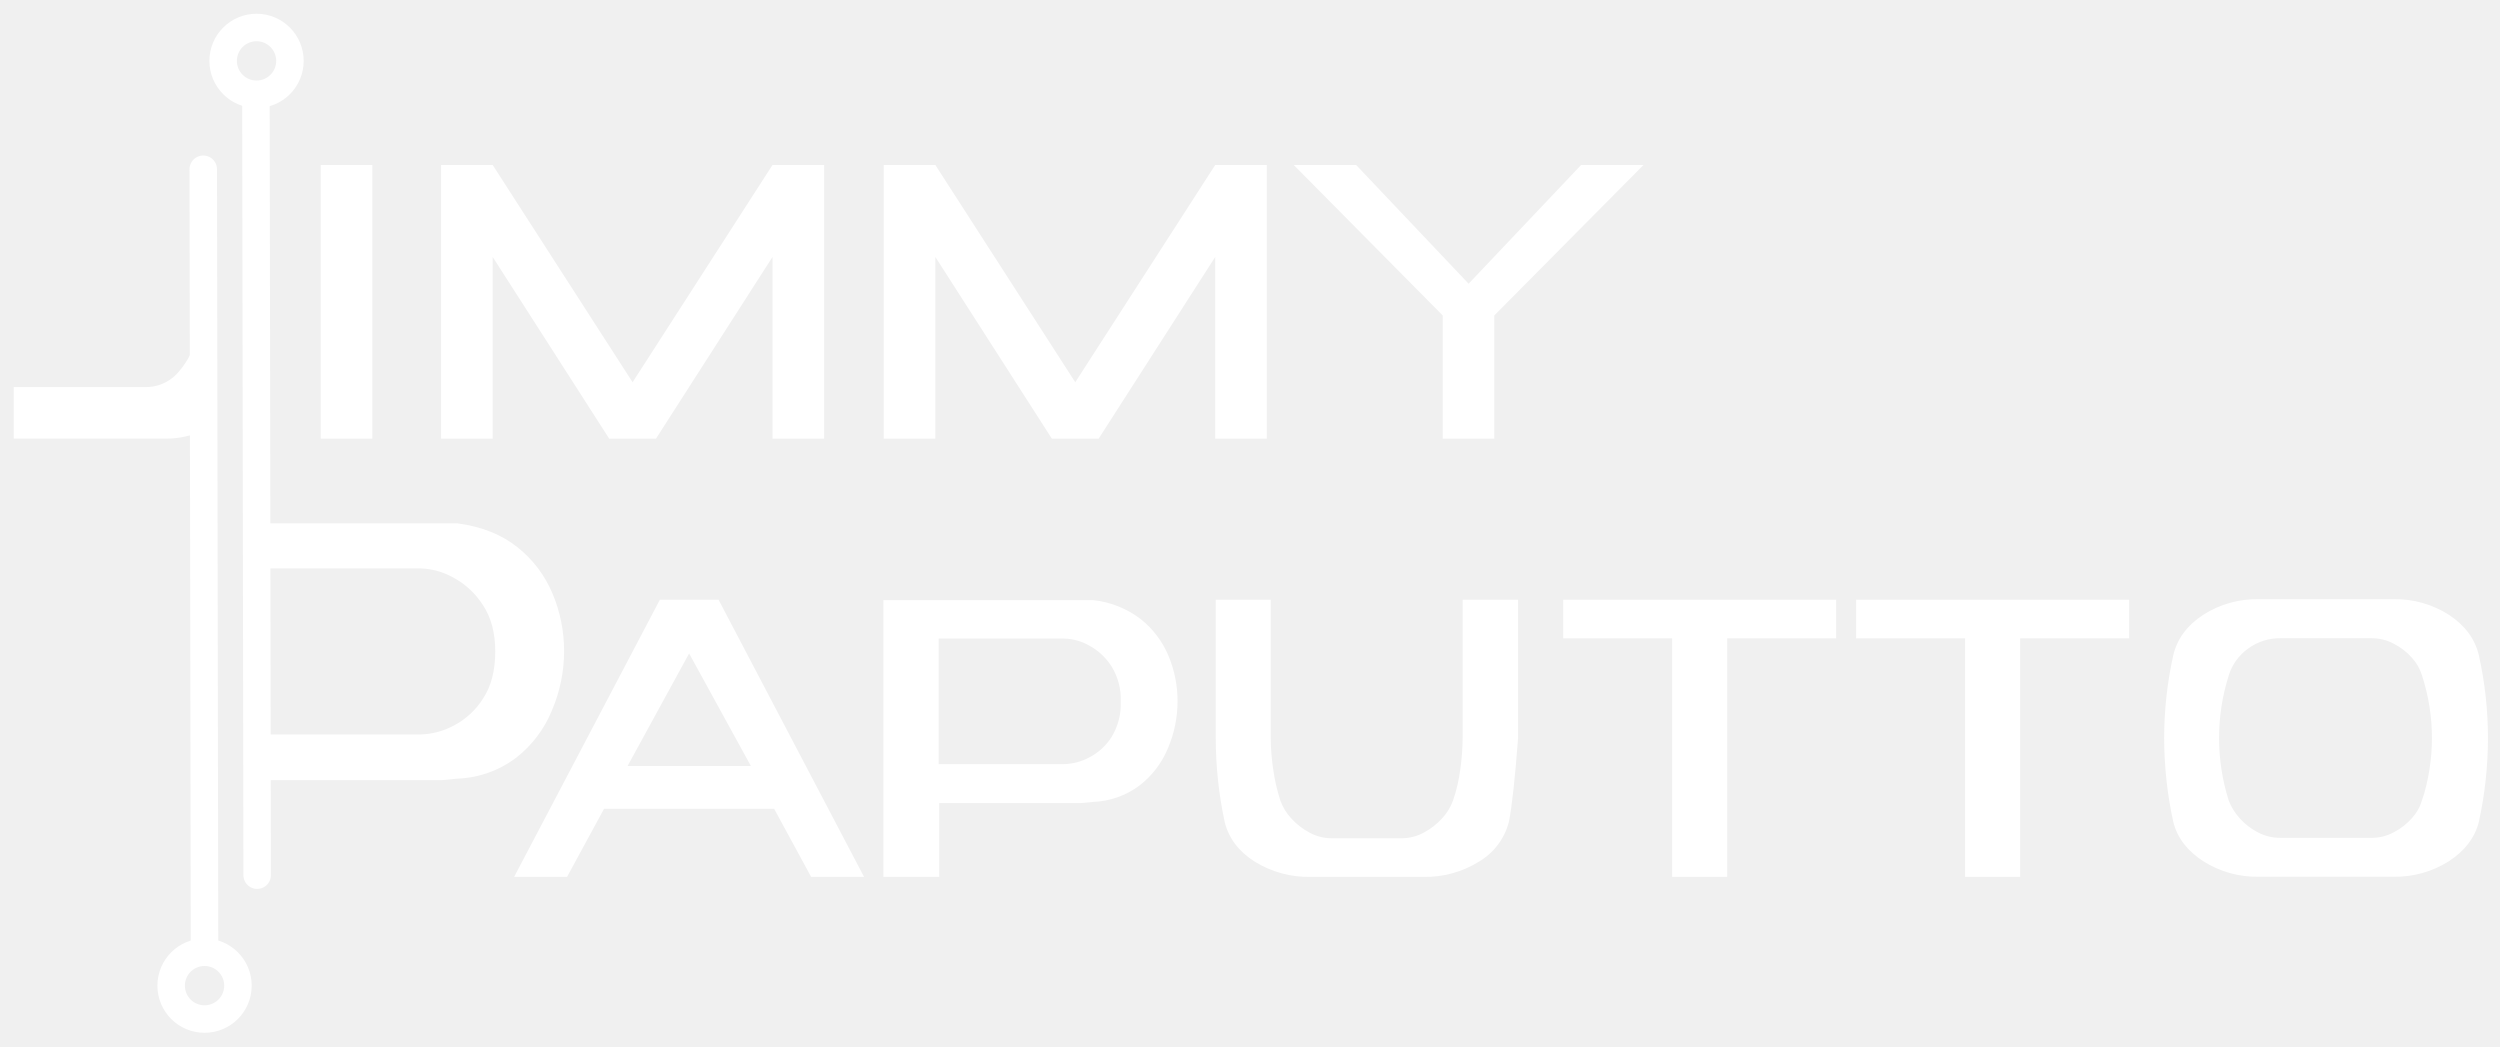
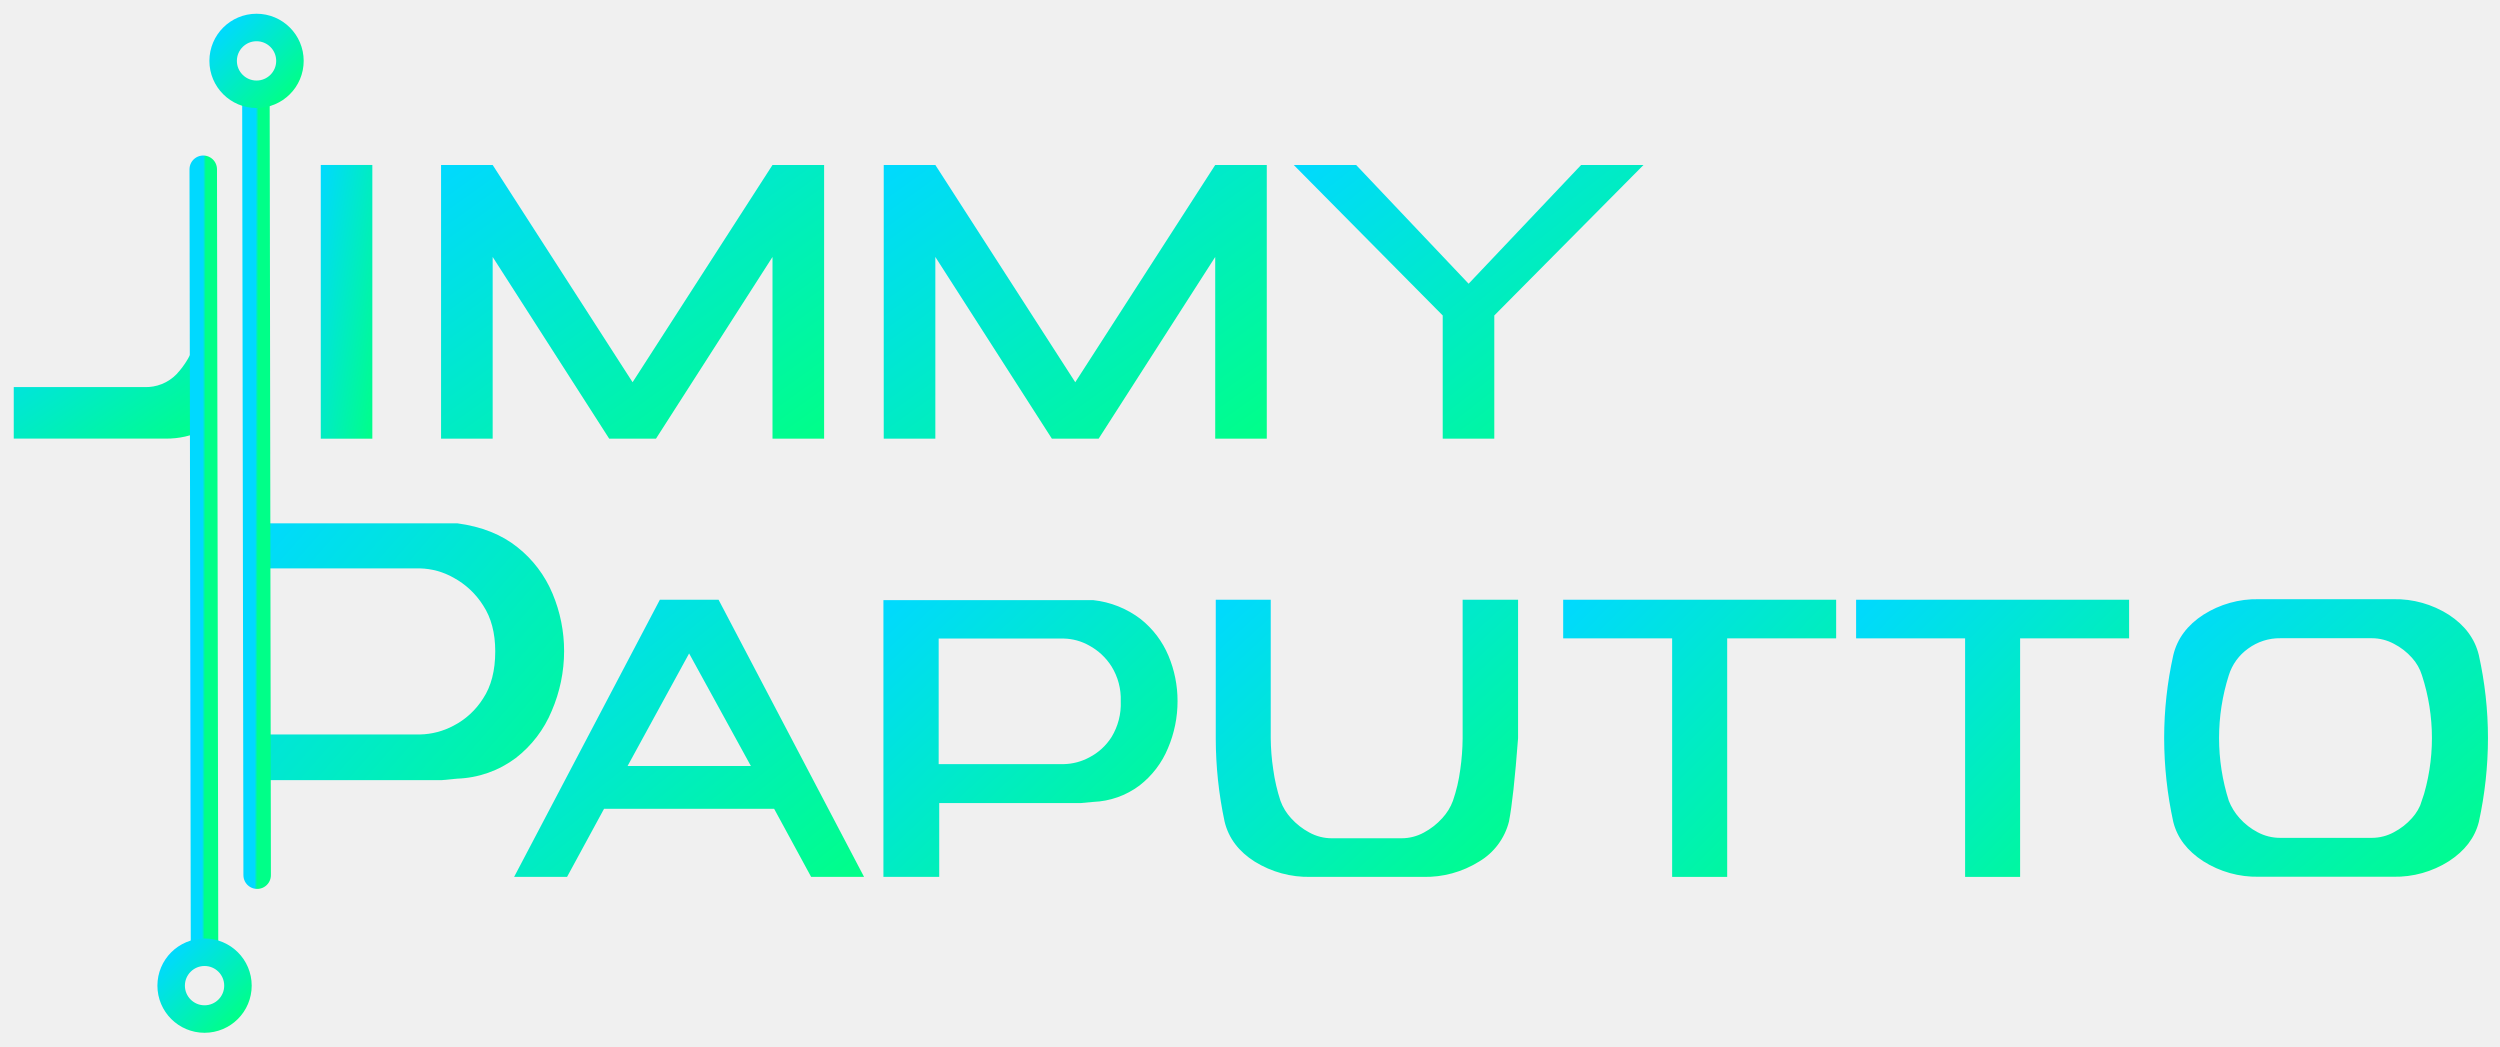
<svg xmlns="http://www.w3.org/2000/svg" viewBox="72.83 154.79 727.57 304.57">
  <defs>
-     <style>.cls-1,.cls-3,.cls-4{fill:none !important;}.cls-2,.cls-3,.cls-4{stroke:#ffffff;stroke-miterlimit:10;}.cls-3{stroke-linecap:round;}.cls-3,.cls-4{stroke-width:8px;}</style>
+     <linearGradient id="grad" x1="0%" y1="0%" x2="100%" y2="100%">
+       <stop offset="0%" stop-color="#00d9ff" />
+       <stop offset="100%" stop-color="#00ff88" />
+     </linearGradient>
+     <style>.cls-1,.cls-3,.cls-4{fill:none !important;}.cls-2,.cls-3,.cls-4{stroke:url(#grad);stroke-miterlimit:10;}.cls-3{stroke-linecap:round;}.cls-3,.cls-4{stroke-width:8px;}</style>
  </defs>
-   <g id="nazwa_3" data-name="nazwa 3" fill="#ffffff">
+   <g id="nazwa_3" data-name="nazwa 3" fill="url(#grad)">
    <path d="M132,244.92a56.93,56.93,0,0,1-2.27,9.3,24.84,24.84,0,0,1-5.53,9.48,12.4,12.4,0,0,1-9.37,3.74h-38v15h44.31A24.58,24.58,0,0,0,132,280Z" />
    <rect x="166.18" y="202.8" width="15.01" height="79.66" />
    <polygon points="216.21 229.57 250.12 282.45 263.74 282.45 297.65 229.57 297.65 282.45 312.67 282.45 312.67 202.8 297.65 202.8 256.93 266.03 216.21 202.8 201.19 202.8 201.19 282.45 216.21 282.45 216.21 229.57" />
    <polygon points="441.5 282.45 441.5 202.8 426.49 202.8 385.76 266.03 345.04 202.8 330.02 202.8 330.02 282.45 345.04 282.45 345.04 229.57 378.95 282.45 392.57 282.45 426.49 229.57 426.49 282.45 441.5 282.45" />
    <polygon points="492.7 282.45 507.71 282.45 507.71 246.6 551.14 202.8 532.98 202.8 500.24 237.36 467.5 202.8 449.34 202.8 492.7 246.6 492.7 282.45" />
    <path class="cls-1" d="M390.05,342.22a16.22,16.22,0,0,0-7.54-2.09h-37v37.52h37a16.87,16.87,0,0,0,7.54-2,17.26,17.26,0,0,0,6.7-6.12,19,19,0,0,0,2.75-10.66,18.55,18.55,0,0,0-2.75-10.41A18.15,18.15,0,0,0,390.05,342.22Z" />
    <polygon class="cls-1" points="254.63 378.2 292.2 378.2 273.38 343.92 254.63 378.2" />
    <path class="cls-1" d="M775.12,345.89a18.58,18.58,0,0,0-5.42-4.2,14.12,14.12,0,0,0-6.63-1.67H736.49a16,16,0,0,0-9.74,3.12,15.49,15.49,0,0,0-5.79,8A60.78,60.78,0,0,0,721,388a17.25,17.25,0,0,0,3.26,5.21,19,19,0,0,0,5.42,4.23,14.33,14.33,0,0,0,6.85,1.69h26.58a13.91,13.91,0,0,0,6.63-1.69,19,19,0,0,0,5.42-4.23,14.14,14.14,0,0,0,3-5.21,59.4,59.4,0,0,0,0-36.85A14,14,0,0,0,775.12,345.89Z" />
    <path class="cls-1" d="M195.09,368.5A21.67,21.67,0,0,0,204.8,366a22.21,22.21,0,0,0,8.62-7.88q3.54-5.34,3.54-13.72,0-8-3.54-13.4a23.37,23.37,0,0,0-8.62-8.06,20.85,20.85,0,0,0-9.71-2.69H147.48V368.5Z" />
    <path class="cls-2" d="M265.17,329.83l-41.89,79.66h14.28l10.77-19.82h50.09l10.77,19.82h14.28l-41.82-79.66Zm-10.54,48.38,18.75-34.29,18.82,34.29Z" />
    <path class="cls-2" d="M404.48,335.34a27.15,27.15,0,0,0-13.55-5.4h-60.5v79.55h15.24V388h41.74l3.52-.33A23.45,23.45,0,0,0,404.15,383a26,26,0,0,0,8.13-10.66,34.27,34.27,0,0,0,2.75-13.5,33.45,33.45,0,0,0-2.6-13A26.41,26.41,0,0,0,404.48,335.34Zm-7.73,34.21a17.26,17.26,0,0,1-6.7,6.12,16.87,16.87,0,0,1-7.54,2h-37V340.13h37a16.22,16.22,0,0,1,7.54,2.09,18.15,18.15,0,0,1,6.7,6.26,18.55,18.55,0,0,1,2.75,10.41A19,19,0,0,1,396.75,369.55Z" />
    <path class="cls-2" d="M499,369.63a69,69,0,0,1-.69,9.16,46.83,46.83,0,0,1-2.16,9.21,15.65,15.65,0,0,1-3.23,5.26,20.05,20.05,0,0,1-5.45,4.26,14.07,14.07,0,0,1-6.78,1.73H460.44a14,14,0,0,1-6.78-1.73,20.05,20.05,0,0,1-5.45-4.26A15.65,15.65,0,0,1,445,388a52.51,52.51,0,0,1-2.12-9.21,64.76,64.76,0,0,1-.73-9.16v-39.8h-15v39.8a116.13,116.13,0,0,0,2.56,24.16q1.69,7,8.54,11.33a29.11,29.11,0,0,0,16,4.37H487a29,29,0,0,0,16-4.37,18.39,18.39,0,0,0,8.49-11.33q1.32-6.74,2.64-24.16v-39.8H499Z" />
    <polygon class="cls-2" points="528.26 340.07 559.97 340.07 559.97 409.49 574.99 409.49 574.99 340.07 606.7 340.07 606.7 329.83 528.26 329.83 528.26 340.07" />
    <polygon class="cls-2" points="613.51 340.07 645.23 340.07 645.23 409.49 660.24 409.49 660.24 340.07 691.96 340.07 691.96 329.83 613.51 329.83 613.51 340.07" />
    <path class="cls-2" d="M793.76,345.59q-1.68-7-8.53-11.47a28.43,28.43,0,0,0-15.86-4.45H730.19a28.43,28.43,0,0,0-15.86,4.45q-6.86,4.45-8.53,11.47a110.74,110.74,0,0,0-2.64,24,114.29,114.29,0,0,0,2.64,24.27q1.68,6.74,8.53,11.16a28.58,28.58,0,0,0,15.86,4.43h39.18a28.58,28.58,0,0,0,15.86-4.43q6.84-4.43,8.53-11.16a114.29,114.29,0,0,0,2.64-24.27A110.74,110.74,0,0,0,793.76,345.59ZM778.16,388a14.14,14.14,0,0,1-3,5.21,19,19,0,0,1-5.42,4.23,13.91,13.91,0,0,1-6.63,1.69H736.49a14.33,14.33,0,0,1-6.85-1.69,19,19,0,0,1-5.42-4.23A17.25,17.25,0,0,1,721,388a60.78,60.78,0,0,1,0-36.85,15.49,15.49,0,0,1,5.79-8,16,16,0,0,1,9.74-3.12h26.58a14.12,14.12,0,0,1,6.63,1.67,18.58,18.58,0,0,1,5.42,4.2,14,14,0,0,1,3,5.26,59.4,59.4,0,0,1,0,36.85Z" />
    <path d="M233.41,361.66A44,44,0,0,0,237,344.29a43,43,0,0,0-3.35-16.7,33.76,33.76,0,0,0-10.23-13.54q-6.88-5.52-17.44-6.95H147.48v13.11h47.61a20.85,20.85,0,0,1,9.71,2.69,23.37,23.37,0,0,1,8.62,8.06q3.54,5.37,3.54,13.4,0,8.38-3.54,13.72A22.21,22.21,0,0,1,204.8,366a21.67,21.67,0,0,1-9.71,2.54H147.48v41h.19V381.83h53.74l4.52-.43a30.15,30.15,0,0,0,17-6A33.51,33.51,0,0,0,233.41,361.66Z" />
    <line class="cls-3" x1="147.67" y1="409.49" x2="147.31" y2="182.99" />
    <circle class="cls-4" cx="147.49" cy="172.51" r="9.72" />
    <line class="cls-3" x1="132.35" y1="430.55" x2="131.98" y2="204.05" />
    <circle class="cls-4" cx="132.36" cy="441.64" r="9.72" />
  </g>
</svg>
